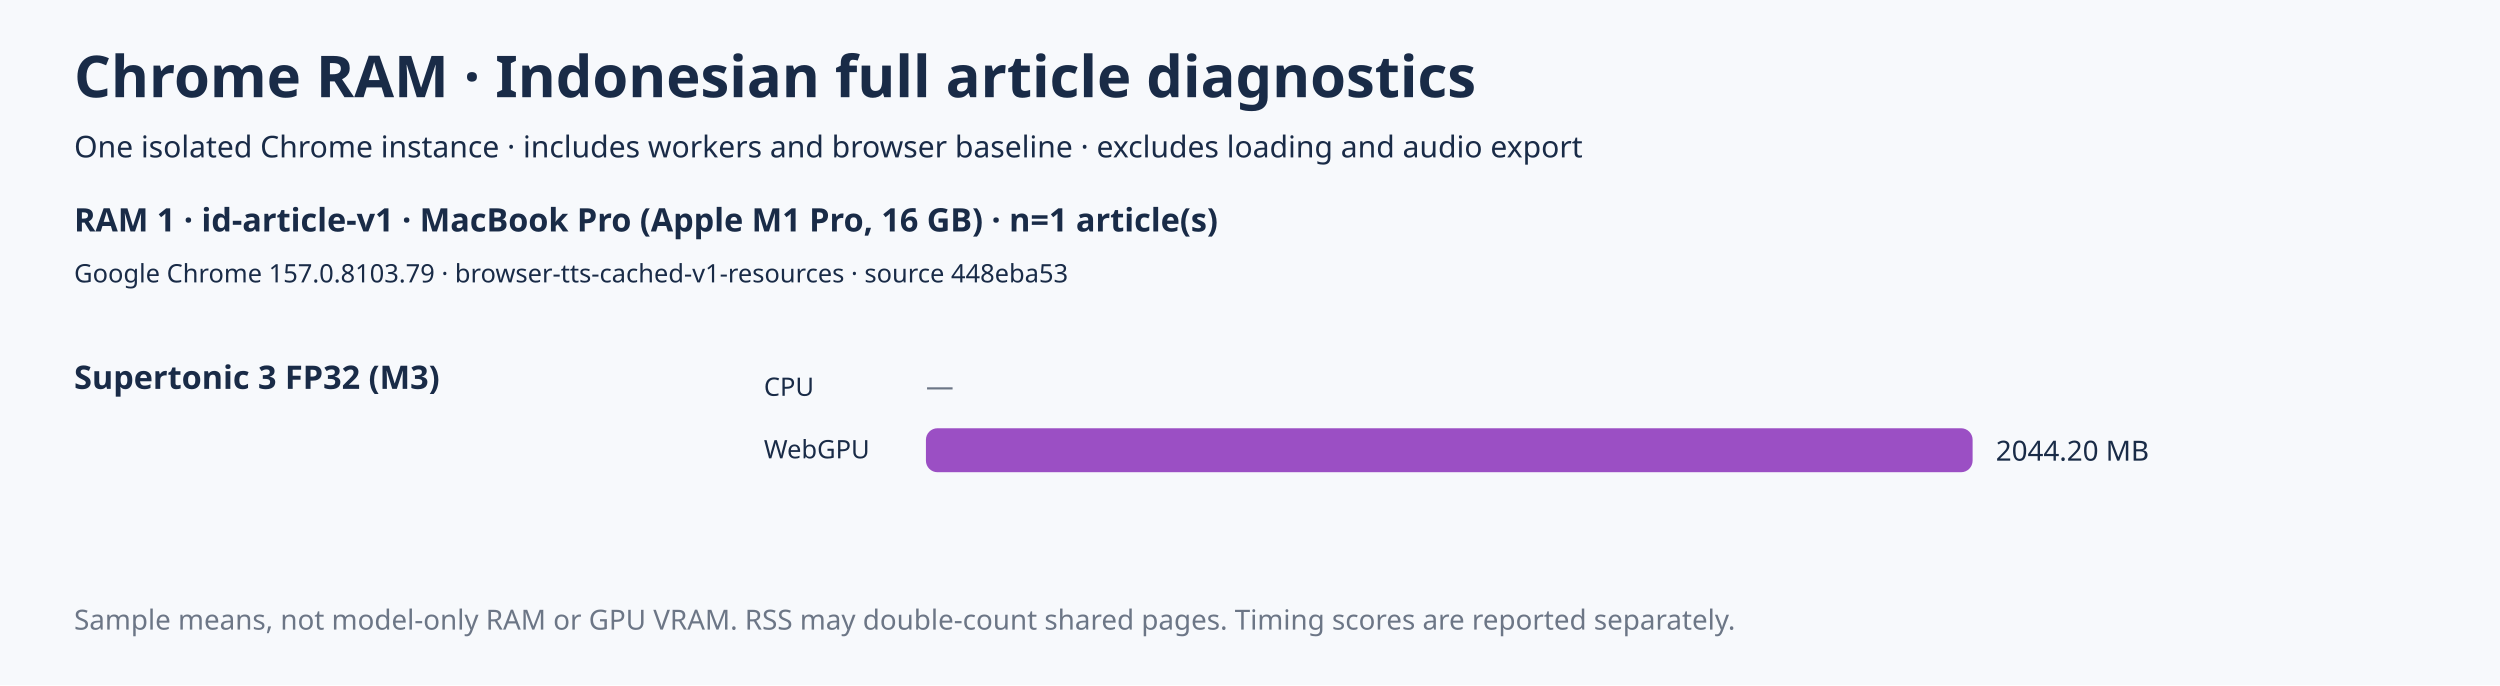
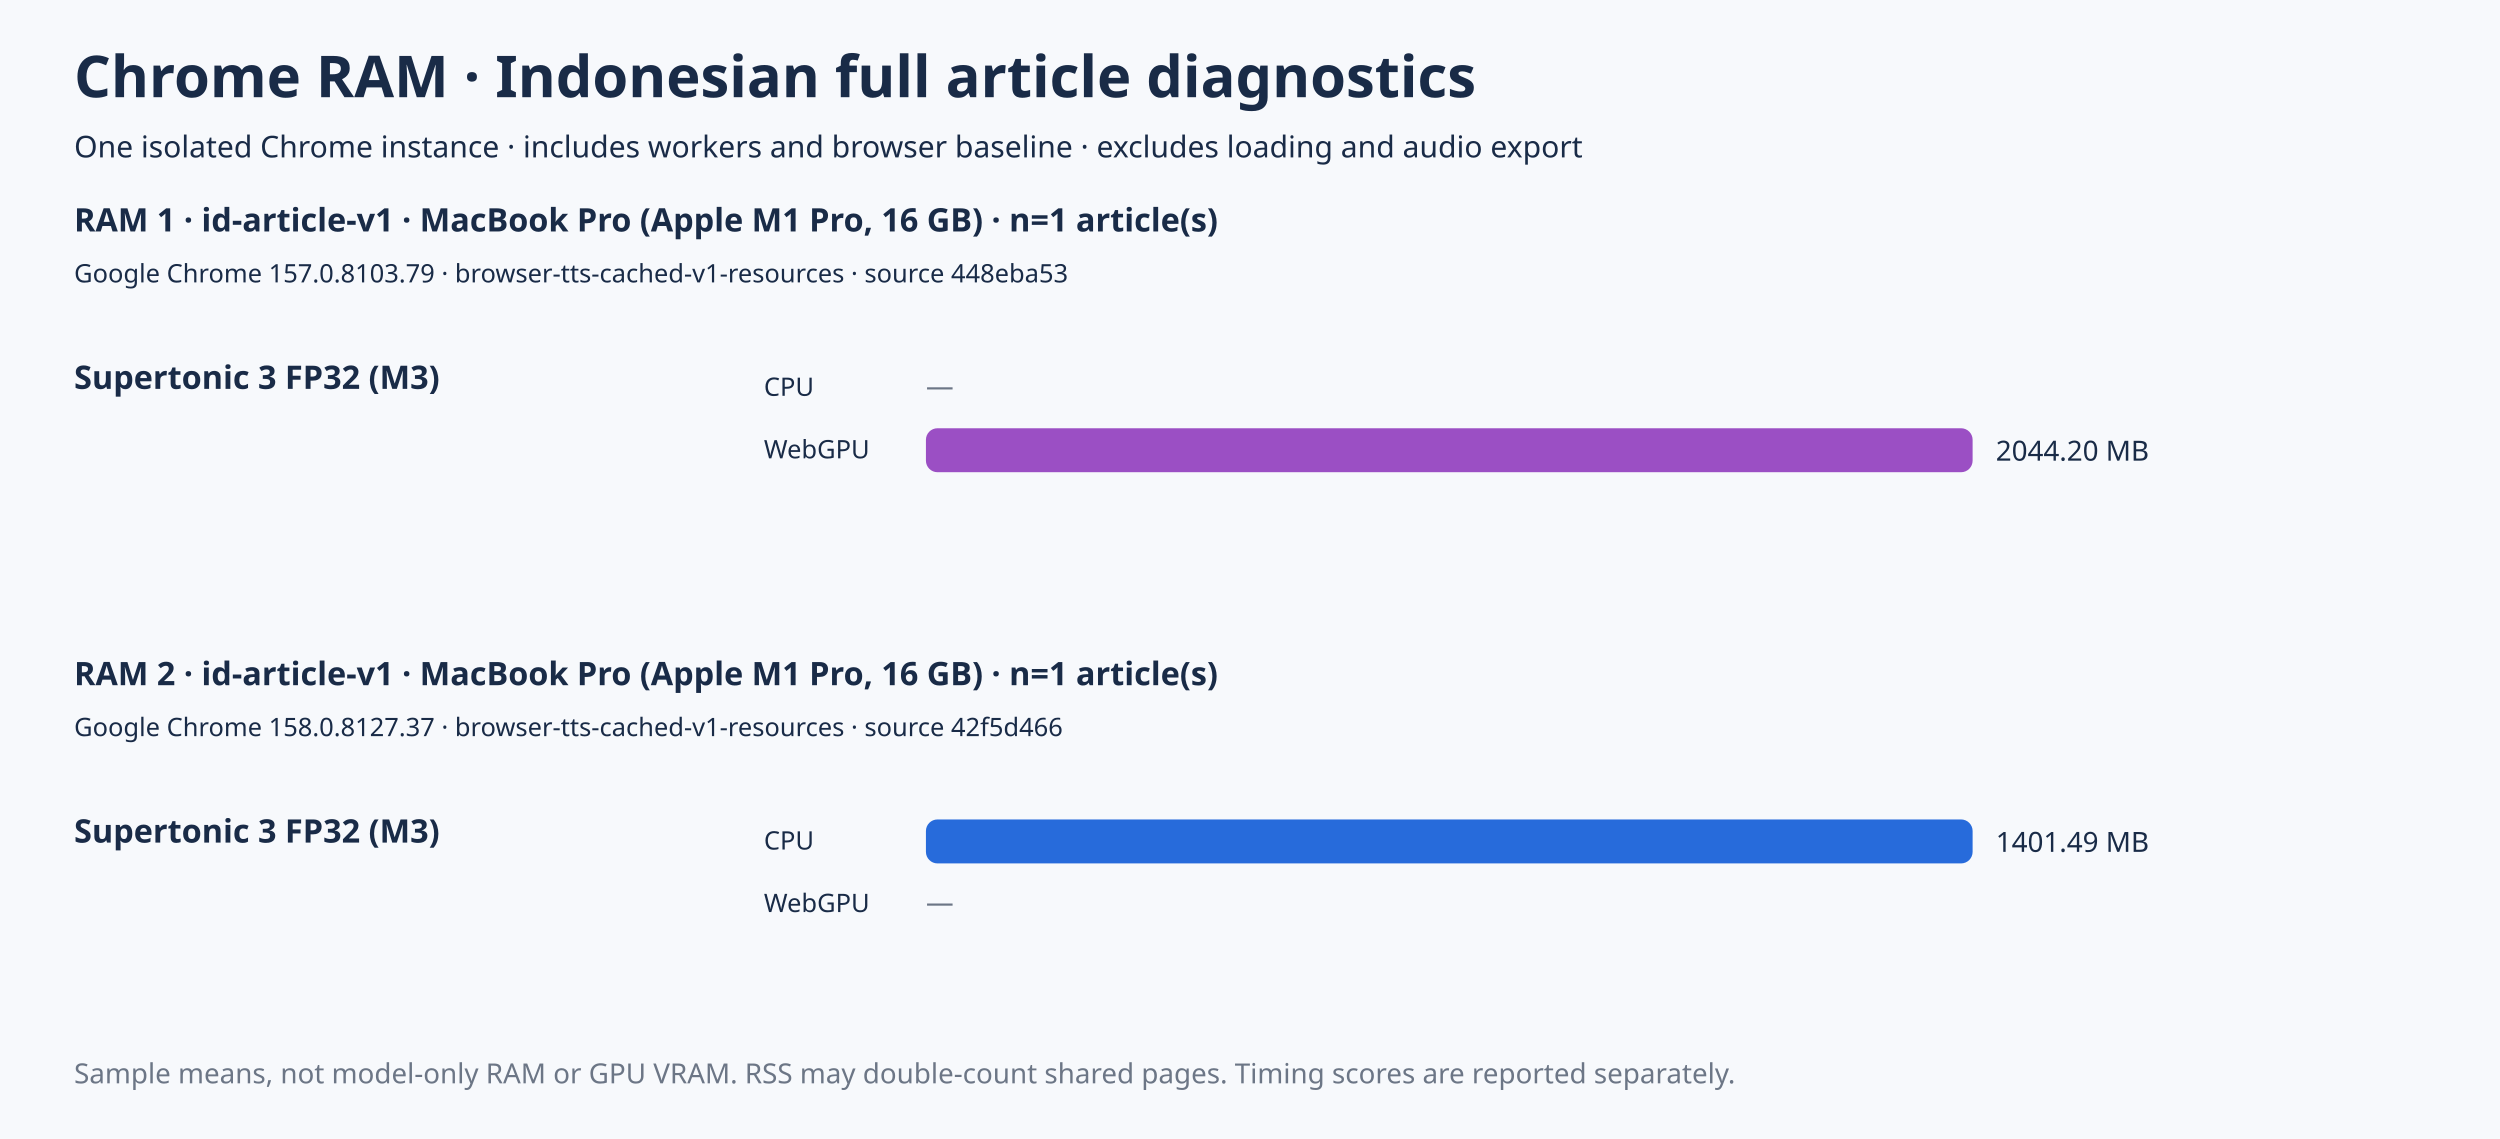
- <svg xmlns="http://www.w3.org/2000/svg" width="1080" height="296" viewBox="0 0 1080 296" role="img" aria-labelledby="title desc">
+ <svg xmlns="http://www.w3.org/2000/svg" width="1080" height="492" viewBox="0 0 1080 492" role="img" aria-labelledby="title desc">
  <rect width="100%" height="100%" fill="#f7f9fc" />
  <g font-family="system-ui,sans-serif" fill="#192b47">
    <text x="32" y="42" font-size="25" font-weight="700">Chrome RAM · Indonesian full article diagnostics</text>
    <text x="32" y="68" font-size="13">One isolated Chrome instance · includes workers and browser baseline · excludes loading and audio export</text>
    <text x="32" y="100" font-size="14" font-weight="700">RAM 1 · id-article-v1 · MacBook Pro (Apple M1 Pro, 16 GB) · n=1 article(s)</text>
    <text x="32" y="122" font-size="11">Google Chrome 157.0.8103.79 · browser-tts-cached-v1-resources · source 448eba53</text>
    <text x="32" y="168" font-size="14" font-weight="600">Supertonic 3 FP32 (M3)</text>
    <text x="330" y="171" font-size="11">CPU</text>
    <text x="400" y="171" font-size="12" fill="#6c7686">—</text>
    <text x="330" y="198" font-size="11">WebGPU</text>
    <rect x="400" y="185" width="452.17" height="19" rx="5" fill="#9b4fc4" />
    <text x="862.17" y="199" font-size="12">2044.20 MB</text>
-     <text x="32" y="272" font-size="12" fill="#6c7686">Sample means, not model-only RAM or GPU VRAM. RSS may double-count shared pages. Timing scores are reported separately.</text>
+     <text x="32" y="296" font-size="14" font-weight="700">RAM 2 · id-article-v1 · MacBook Pro (Apple M1 Pro, 16 GB) · n=1 article(s)</text>
+     <text x="32" y="318" font-size="11">Google Chrome 158.0.8127.37 · browser-tts-cached-v1-resources · source 42f5d466</text>
+     <text x="32" y="364" font-size="14" font-weight="600">Supertonic 3 FP32 (M3)</text>
+     <text x="330" y="367" font-size="11">CPU</text>
+     <rect x="400" y="354" width="452.17" height="19" rx="5" fill="#276bdb" />
+     <text x="862.17" y="368" font-size="12">1401.49 MB</text>
+     <text x="330" y="394" font-size="11">WebGPU</text>
+     <text x="400" y="394" font-size="12" fill="#6c7686">—</text>
+     <text x="32" y="468" font-size="12" fill="#6c7686">Sample means, not model-only RAM or GPU VRAM. RSS may double-count shared pages. Timing scores are reported separately.</text>
  </g>
</svg>
